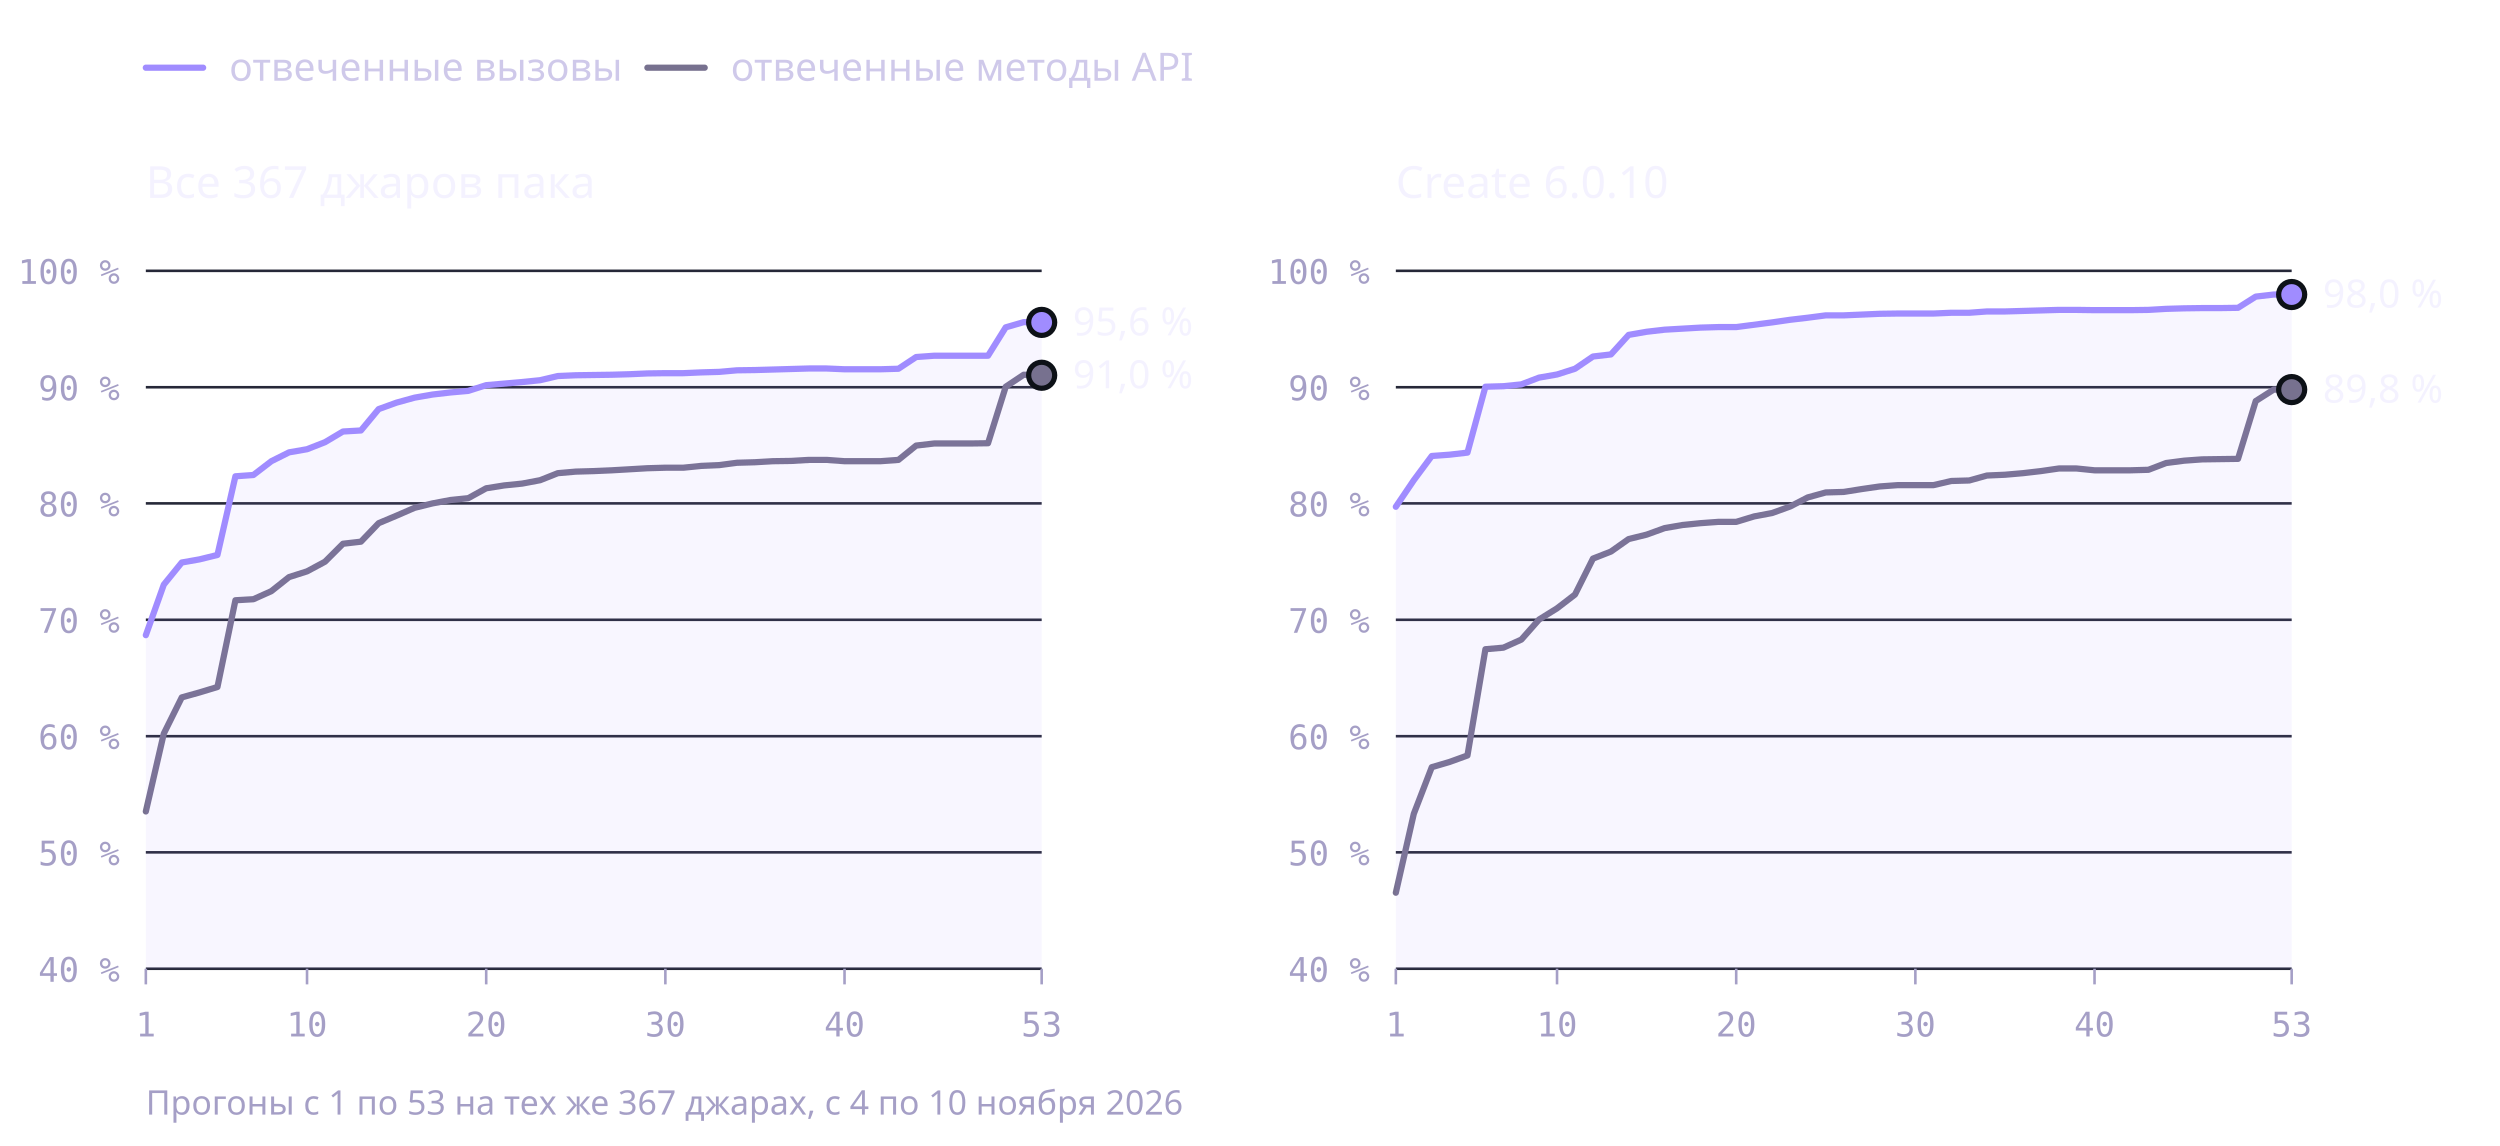
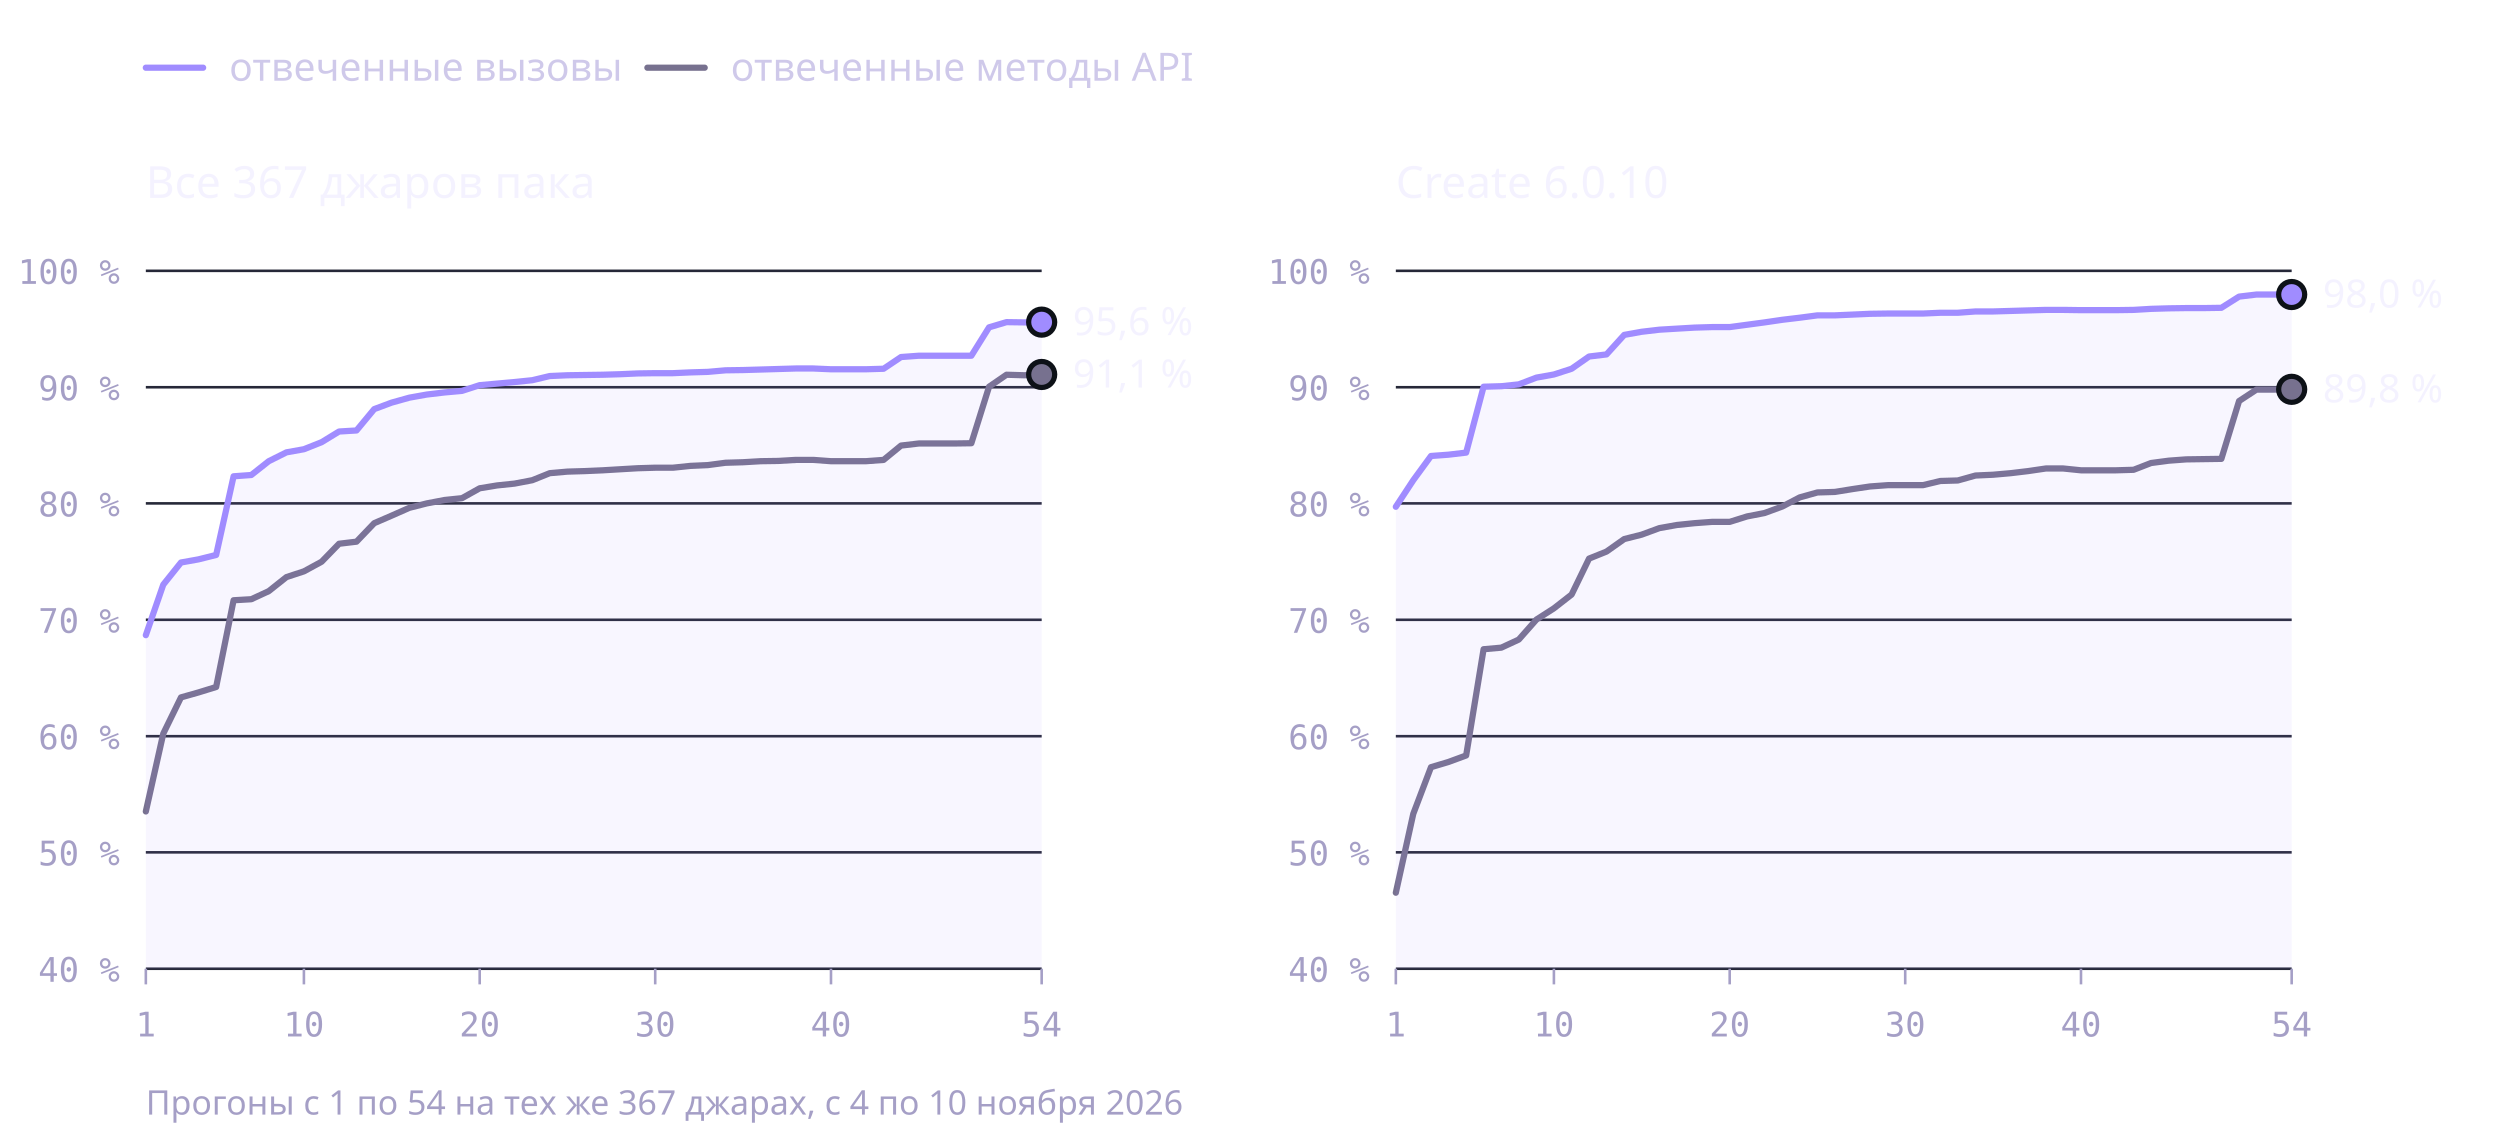
<svg xmlns="http://www.w3.org/2000/svg" viewBox="0 0 960 440" width="960" height="440" role="img" aria-labelledby="t d">
  <line x1="56" y1="26" x2="78" y2="26" stroke="#a08cff" stroke-width="2.4" stroke-linecap="round" />
  <text x="88.0" y="31.0" font-family="'HZ Geist', sans-serif" font-weight="400" font-size="15" fill="#cfc9ea">отвеченные вызовы</text>
  <line x1="248.6" y1="26" x2="270.6" y2="26" stroke="#77718f" stroke-width="2.4" stroke-linecap="round" />
  <text x="280.6" y="31.0" font-family="'HZ Geist', sans-serif" font-weight="400" font-size="15" fill="#cfc9ea">отвеченные методы API</text>
  <text x="56.0" y="76.0" font-family="'HZ Geist Medium', sans-serif" font-weight="500" font-size="17" fill="#f4f2ff">Все 367 джаров пака</text>
  <line x1="56" y1="372.0" x2="400" y2="372.0" stroke="#262838" stroke-width="1" />
  <text x="46.0" y="377.0" font-family="'HZ Geist Mono', ui-monospace, monospace" font-weight="400" font-size="13" fill="#a59fc6" text-anchor="end">40 %</text>
  <line x1="56" y1="327.3" x2="400" y2="327.3" stroke="#262838" stroke-width="1" />
  <text x="46.0" y="332.3" font-family="'HZ Geist Mono', ui-monospace, monospace" font-weight="400" font-size="13" fill="#a59fc6" text-anchor="end">50 %</text>
  <line x1="56" y1="282.7" x2="400" y2="282.7" stroke="#262838" stroke-width="1" />
  <text x="46.0" y="287.7" font-family="'HZ Geist Mono', ui-monospace, monospace" font-weight="400" font-size="13" fill="#a59fc6" text-anchor="end">60 %</text>
  <line x1="56" y1="238.0" x2="400" y2="238.0" stroke="#262838" stroke-width="1" />
  <text x="46.0" y="243.0" font-family="'HZ Geist Mono', ui-monospace, monospace" font-weight="400" font-size="13" fill="#a59fc6" text-anchor="end">70 %</text>
  <line x1="56" y1="193.3" x2="400" y2="193.3" stroke="#262838" stroke-width="1" />
  <text x="46.0" y="198.3" font-family="'HZ Geist Mono', ui-monospace, monospace" font-weight="400" font-size="13" fill="#a59fc6" text-anchor="end">80 %</text>
  <line x1="56" y1="148.7" x2="400" y2="148.7" stroke="#262838" stroke-width="1" />
  <text x="46.0" y="153.7" font-family="'HZ Geist Mono', ui-monospace, monospace" font-weight="400" font-size="13" fill="#a59fc6" text-anchor="end">90 %</text>
  <line x1="56" y1="104.0" x2="400" y2="104.0" stroke="#262838" stroke-width="1" />
  <text x="46.0" y="109.0" font-family="'HZ Geist Mono', ui-monospace, monospace" font-weight="400" font-size="13" fill="#a59fc6" text-anchor="end">100 %</text>
  <line x1="56.0" y1="372" x2="56.0" y2="378" stroke="#a59fc6" stroke-width="1" />
  <text x="56.0" y="398.0" font-family="'HZ Geist Mono', ui-monospace, monospace" font-weight="400" font-size="13" fill="#a59fc6" text-anchor="middle">1</text>
-   <line x1="117.9" y1="372" x2="117.9" y2="378" stroke="#a59fc6" stroke-width="1" />
-   <text x="117.9" y="398.0" font-family="'HZ Geist Mono', ui-monospace, monospace" font-weight="400" font-size="13" fill="#a59fc6" text-anchor="middle">10</text>
-   <line x1="186.7" y1="372" x2="186.7" y2="378" stroke="#a59fc6" stroke-width="1" />
-   <text x="186.7" y="398.0" font-family="'HZ Geist Mono', ui-monospace, monospace" font-weight="400" font-size="13" fill="#a59fc6" text-anchor="middle">20</text>
-   <line x1="255.5" y1="372" x2="255.5" y2="378" stroke="#a59fc6" stroke-width="1" />
-   <text x="255.5" y="398.0" font-family="'HZ Geist Mono', ui-monospace, monospace" font-weight="400" font-size="13" fill="#a59fc6" text-anchor="middle">30</text>
-   <line x1="324.3" y1="372" x2="324.3" y2="378" stroke="#a59fc6" stroke-width="1" />
-   <text x="324.3" y="398.0" font-family="'HZ Geist Mono', ui-monospace, monospace" font-weight="400" font-size="13" fill="#a59fc6" text-anchor="middle">40</text>
+   <line x1="116.7" y1="372" x2="116.7" y2="378" stroke="#a59fc6" stroke-width="1" />
+   <text x="116.7" y="398.0" font-family="'HZ Geist Mono', ui-monospace, monospace" font-weight="400" font-size="13" fill="#a59fc6" text-anchor="middle">10</text>
+   <line x1="184.2" y1="372" x2="184.2" y2="378" stroke="#a59fc6" stroke-width="1" />
+   <text x="184.2" y="398.0" font-family="'HZ Geist Mono', ui-monospace, monospace" font-weight="400" font-size="13" fill="#a59fc6" text-anchor="middle">20</text>
+   <line x1="251.6" y1="372" x2="251.6" y2="378" stroke="#a59fc6" stroke-width="1" />
+   <text x="251.6" y="398.0" font-family="'HZ Geist Mono', ui-monospace, monospace" font-weight="400" font-size="13" fill="#a59fc6" text-anchor="middle">30</text>
+   <line x1="319.1" y1="372" x2="319.1" y2="378" stroke="#a59fc6" stroke-width="1" />
+   <text x="319.1" y="398.0" font-family="'HZ Geist Mono', ui-monospace, monospace" font-weight="400" font-size="13" fill="#a59fc6" text-anchor="middle">40</text>
  <line x1="400.0" y1="372" x2="400.0" y2="378" stroke="#a59fc6" stroke-width="1" />
-   <text x="400.0" y="398.0" font-family="'HZ Geist Mono', ui-monospace, monospace" font-weight="400" font-size="13" fill="#a59fc6" text-anchor="middle">53</text>
-   <polyline points="56.0,311.6 62.9,281.7 69.8,267.8 76.6,265.9 83.5,263.8 90.4,230.5 97.3,230.1 104.2,227.0 111.0,221.6 117.9,219.4 124.8,215.7 131.7,208.8 138.6,208.0 145.4,200.9 152.3,198.0 159.2,195.0 166.1,193.3 173.0,192.0 179.8,191.3 186.7,187.5 193.6,186.4 200.5,185.7 207.4,184.4 214.2,181.7 221.1,181.1 228.0,180.9 234.9,180.6 241.8,180.2 248.6,179.8 255.5,179.6 262.4,179.6 269.3,178.9 276.2,178.6 283.0,177.7 289.9,177.5 296.8,177.1 303.7,177.0 310.6,176.6 317.4,176.6 324.3,177.1 331.2,177.1 338.1,177.1 345.0,176.6 351.8,171.1 358.7,170.3 365.6,170.3 372.5,170.3 379.4,170.2 386.2,148.5 393.1,143.9 400.0,144.1" fill="none" stroke="#77718f" stroke-width="2.4" stroke-linejoin="round" stroke-linecap="round" />
-   <path d="M56.0,372 L56.0,243.9 L62.9,224.5 L69.8,216.0 L76.6,214.8 L83.5,213.1 L90.4,182.9 L97.3,182.4 L104.2,177.1 L111.0,173.7 L117.9,172.5 L124.8,169.8 L131.7,165.7 L138.6,165.3 L145.4,157.1 L152.3,154.6 L159.2,152.7 L166.1,151.5 L173.0,150.7 L179.8,150.1 L186.7,147.9 L193.6,147.3 L200.5,146.7 L207.4,146.0 L214.2,144.4 L221.1,144.1 L228.0,144.0 L234.9,143.9 L241.8,143.7 L248.6,143.4 L255.5,143.3 L262.4,143.3 L269.3,143.0 L276.2,142.8 L283.0,142.2 L289.9,142.1 L296.8,141.9 L303.7,141.7 L310.6,141.5 L317.4,141.5 L324.3,141.8 L331.2,141.8 L338.1,141.8 L345.0,141.6 L351.8,137.1 L358.7,136.6 L365.6,136.6 L372.5,136.6 L379.4,136.6 L386.2,125.7 L393.1,123.7 L400.0,123.8 L400.0,372 Z" fill="#a08cff" opacity="0.08" />
-   <polyline points="56.0,243.9 62.9,224.5 69.8,216.0 76.6,214.8 83.5,213.1 90.4,182.9 97.3,182.4 104.2,177.1 111.0,173.7 117.9,172.5 124.8,169.8 131.7,165.7 138.6,165.3 145.4,157.1 152.3,154.6 159.2,152.7 166.1,151.5 173.0,150.7 179.8,150.1 186.7,147.9 193.6,147.3 200.5,146.7 207.4,146.0 214.2,144.4 221.1,144.1 228.0,144.0 234.9,143.9 241.8,143.7 248.6,143.4 255.5,143.3 262.4,143.3 269.3,143.0 276.2,142.8 283.0,142.2 289.9,142.1 296.8,141.9 303.7,141.7 310.6,141.5 317.4,141.5 324.3,141.8 331.2,141.8 338.1,141.8 345.0,141.6 351.8,137.1 358.7,136.6 365.6,136.6 372.5,136.6 379.4,136.6 386.2,125.7 393.1,123.7 400.0,123.8" fill="none" stroke="#a08cff" stroke-width="2.4" stroke-linejoin="round" stroke-linecap="round" />
-   <circle cx="400.0" cy="123.8" r="5" fill="#a08cff" stroke="#0d1117" stroke-width="2" />
-   <circle cx="400.0" cy="144.1" r="5" fill="#77718f" stroke="#0d1117" stroke-width="2" />
-   <text x="412.0" y="128.8" font-family="'HZ Geist Medium', sans-serif" font-weight="500" font-size="15" fill="#f4f2ff">95,6 %</text>
-   <text x="412.0" y="149.1" font-family="'HZ Geist Medium', sans-serif" font-weight="500" font-size="15" fill="#f4f2ff">91,0 %</text>
+   <text x="400.0" y="398.0" font-family="'HZ Geist Mono', ui-monospace, monospace" font-weight="400" font-size="13" fill="#a59fc6" text-anchor="middle">54</text>
+   <polyline points="56.0,311.6 62.7,281.7 69.5,267.8 76.2,265.9 83.0,263.8 89.7,230.5 96.5,230.1 103.2,227.0 110.0,221.6 116.7,219.4 123.5,215.7 130.2,208.8 136.9,208.0 143.7,200.9 150.4,198.0 157.2,195.0 163.9,193.3 170.7,192.0 177.4,191.3 184.2,187.5 190.9,186.4 197.6,185.7 204.4,184.4 211.1,181.7 217.9,181.1 224.6,180.9 231.4,180.6 238.1,180.2 244.9,179.8 251.6,179.6 258.4,179.6 265.1,178.9 271.8,178.6 278.6,177.7 285.3,177.5 292.1,177.1 298.8,177.0 305.6,176.6 312.3,176.6 319.1,177.1 325.8,177.1 332.5,177.1 339.3,176.6 346.0,171.1 352.8,170.3 359.5,170.3 366.3,170.3 373.0,170.2 379.8,148.5 386.5,143.9 393.3,144.1 400.0,143.8" fill="none" stroke="#77718f" stroke-width="2.4" stroke-linejoin="round" stroke-linecap="round" />
+   <path d="M56.0,372 L56.0,243.9 L62.7,224.5 L69.5,216.0 L76.2,214.8 L83.0,213.1 L89.7,182.9 L96.5,182.4 L103.2,177.1 L110.0,173.7 L116.7,172.5 L123.5,169.8 L130.2,165.7 L136.9,165.3 L143.7,157.1 L150.4,154.6 L157.2,152.7 L163.9,151.5 L170.7,150.7 L177.4,150.1 L184.2,147.9 L190.9,147.3 L197.6,146.7 L204.4,146.0 L211.1,144.4 L217.9,144.1 L224.6,144.0 L231.4,143.9 L238.1,143.7 L244.9,143.4 L251.6,143.3 L258.4,143.3 L265.1,143.0 L271.8,142.8 L278.6,142.2 L285.3,142.1 L292.1,141.9 L298.8,141.7 L305.6,141.5 L312.3,141.5 L319.1,141.8 L325.8,141.8 L332.5,141.8 L339.3,141.6 L346.0,137.1 L352.8,136.6 L359.5,136.6 L366.3,136.6 L373.0,136.6 L379.8,125.7 L386.5,123.7 L393.3,123.8 L400.0,123.7 L400.0,372 Z" fill="#a08cff" opacity="0.08" />
+   <polyline points="56.0,243.9 62.7,224.5 69.5,216.0 76.2,214.8 83.0,213.1 89.7,182.9 96.5,182.4 103.2,177.1 110.0,173.7 116.7,172.5 123.5,169.8 130.2,165.7 136.9,165.3 143.7,157.1 150.4,154.6 157.2,152.7 163.9,151.5 170.7,150.7 177.4,150.1 184.2,147.9 190.9,147.3 197.6,146.7 204.4,146.0 211.1,144.4 217.9,144.1 224.6,144.0 231.4,143.9 238.1,143.7 244.9,143.4 251.6,143.3 258.4,143.3 265.1,143.0 271.8,142.8 278.6,142.2 285.3,142.1 292.1,141.9 298.8,141.7 305.6,141.5 312.3,141.5 319.1,141.8 325.8,141.8 332.5,141.8 339.3,141.6 346.0,137.1 352.8,136.6 359.5,136.6 366.3,136.6 373.0,136.6 379.8,125.7 386.5,123.7 393.3,123.8 400.0,123.7" fill="none" stroke="#a08cff" stroke-width="2.4" stroke-linejoin="round" stroke-linecap="round" />
+   <circle cx="400.0" cy="123.7" r="5" fill="#a08cff" stroke="#0d1117" stroke-width="2" />
+   <circle cx="400.0" cy="143.8" r="5" fill="#77718f" stroke="#0d1117" stroke-width="2" />
+   <text x="412.0" y="128.7" font-family="'HZ Geist Medium', sans-serif" font-weight="500" font-size="15" fill="#f4f2ff">95,6 %</text>
+   <text x="412.0" y="148.8" font-family="'HZ Geist Medium', sans-serif" font-weight="500" font-size="15" fill="#f4f2ff">91,1 %</text>
  <text x="536.0" y="76.0" font-family="'HZ Geist Medium', sans-serif" font-weight="500" font-size="17" fill="#f4f2ff">Create 6.0.10</text>
  <line x1="536" y1="372.0" x2="880" y2="372.0" stroke="#262838" stroke-width="1" />
  <text x="526.0" y="377.0" font-family="'HZ Geist Mono', ui-monospace, monospace" font-weight="400" font-size="13" fill="#a59fc6" text-anchor="end">40 %</text>
  <line x1="536" y1="327.3" x2="880" y2="327.3" stroke="#262838" stroke-width="1" />
  <text x="526.0" y="332.3" font-family="'HZ Geist Mono', ui-monospace, monospace" font-weight="400" font-size="13" fill="#a59fc6" text-anchor="end">50 %</text>
  <line x1="536" y1="282.7" x2="880" y2="282.7" stroke="#262838" stroke-width="1" />
  <text x="526.0" y="287.7" font-family="'HZ Geist Mono', ui-monospace, monospace" font-weight="400" font-size="13" fill="#a59fc6" text-anchor="end">60 %</text>
  <line x1="536" y1="238.0" x2="880" y2="238.0" stroke="#262838" stroke-width="1" />
  <text x="526.0" y="243.0" font-family="'HZ Geist Mono', ui-monospace, monospace" font-weight="400" font-size="13" fill="#a59fc6" text-anchor="end">70 %</text>
  <line x1="536" y1="193.3" x2="880" y2="193.3" stroke="#262838" stroke-width="1" />
  <text x="526.0" y="198.3" font-family="'HZ Geist Mono', ui-monospace, monospace" font-weight="400" font-size="13" fill="#a59fc6" text-anchor="end">80 %</text>
  <line x1="536" y1="148.7" x2="880" y2="148.7" stroke="#262838" stroke-width="1" />
  <text x="526.0" y="153.7" font-family="'HZ Geist Mono', ui-monospace, monospace" font-weight="400" font-size="13" fill="#a59fc6" text-anchor="end">90 %</text>
  <line x1="536" y1="104.0" x2="880" y2="104.0" stroke="#262838" stroke-width="1" />
  <text x="526.0" y="109.0" font-family="'HZ Geist Mono', ui-monospace, monospace" font-weight="400" font-size="13" fill="#a59fc6" text-anchor="end">100 %</text>
  <line x1="536.0" y1="372" x2="536.0" y2="378" stroke="#a59fc6" stroke-width="1" />
  <text x="536.0" y="398.0" font-family="'HZ Geist Mono', ui-monospace, monospace" font-weight="400" font-size="13" fill="#a59fc6" text-anchor="middle">1</text>
-   <line x1="597.9" y1="372" x2="597.9" y2="378" stroke="#a59fc6" stroke-width="1" />
-   <text x="597.9" y="398.0" font-family="'HZ Geist Mono', ui-monospace, monospace" font-weight="400" font-size="13" fill="#a59fc6" text-anchor="middle">10</text>
-   <line x1="666.7" y1="372" x2="666.7" y2="378" stroke="#a59fc6" stroke-width="1" />
-   <text x="666.7" y="398.0" font-family="'HZ Geist Mono', ui-monospace, monospace" font-weight="400" font-size="13" fill="#a59fc6" text-anchor="middle">20</text>
-   <line x1="735.5" y1="372" x2="735.5" y2="378" stroke="#a59fc6" stroke-width="1" />
-   <text x="735.5" y="398.0" font-family="'HZ Geist Mono', ui-monospace, monospace" font-weight="400" font-size="13" fill="#a59fc6" text-anchor="middle">30</text>
-   <line x1="804.3" y1="372" x2="804.3" y2="378" stroke="#a59fc6" stroke-width="1" />
-   <text x="804.3" y="398.0" font-family="'HZ Geist Mono', ui-monospace, monospace" font-weight="400" font-size="13" fill="#a59fc6" text-anchor="middle">40</text>
+   <line x1="596.7" y1="372" x2="596.7" y2="378" stroke="#a59fc6" stroke-width="1" />
+   <text x="596.7" y="398.0" font-family="'HZ Geist Mono', ui-monospace, monospace" font-weight="400" font-size="13" fill="#a59fc6" text-anchor="middle">10</text>
+   <line x1="664.2" y1="372" x2="664.2" y2="378" stroke="#a59fc6" stroke-width="1" />
+   <text x="664.2" y="398.0" font-family="'HZ Geist Mono', ui-monospace, monospace" font-weight="400" font-size="13" fill="#a59fc6" text-anchor="middle">20</text>
+   <line x1="731.6" y1="372" x2="731.6" y2="378" stroke="#a59fc6" stroke-width="1" />
+   <text x="731.6" y="398.0" font-family="'HZ Geist Mono', ui-monospace, monospace" font-weight="400" font-size="13" fill="#a59fc6" text-anchor="middle">30</text>
+   <line x1="799.1" y1="372" x2="799.1" y2="378" stroke="#a59fc6" stroke-width="1" />
+   <text x="799.1" y="398.0" font-family="'HZ Geist Mono', ui-monospace, monospace" font-weight="400" font-size="13" fill="#a59fc6" text-anchor="middle">40</text>
  <line x1="880.0" y1="372" x2="880.0" y2="378" stroke="#a59fc6" stroke-width="1" />
-   <text x="880.0" y="398.0" font-family="'HZ Geist Mono', ui-monospace, monospace" font-weight="400" font-size="13" fill="#a59fc6" text-anchor="middle">53</text>
-   <polyline points="536.0,342.8 542.9,312.5 549.8,294.6 556.6,292.6 563.5,290.1 570.4,249.3 577.3,248.7 584.2,245.6 591.0,237.9 597.9,233.6 604.8,228.3 611.7,214.5 618.6,211.8 625.4,207.0 632.3,205.3 639.2,202.8 646.1,201.6 653.0,200.9 659.8,200.4 666.7,200.4 673.6,198.3 680.5,197.0 687.4,194.5 694.2,191.0 701.1,189.1 708.0,188.9 714.9,187.8 721.8,186.8 728.6,186.3 735.5,186.3 742.4,186.3 749.3,184.7 756.2,184.5 763.0,182.6 769.9,182.3 776.8,181.7 783.7,180.9 790.6,179.9 797.4,179.9 804.3,180.6 811.2,180.6 818.1,180.6 825.0,180.4 831.8,177.8 838.7,176.9 845.6,176.4 852.5,176.3 859.4,176.2 866.2,154.0 873.1,149.6 880.0,149.6" fill="none" stroke="#77718f" stroke-width="2.4" stroke-linejoin="round" stroke-linecap="round" />
-   <path d="M536.0,372 L536.0,194.6 L542.9,184.4 L549.8,175.1 L556.6,174.6 L563.5,173.8 L570.4,148.5 L577.3,148.3 L584.2,147.6 L591.0,145.0 L597.9,143.8 L604.8,141.6 L611.7,136.9 L618.6,136.1 L625.4,128.6 L632.3,127.4 L639.2,126.6 L646.1,126.2 L653.0,125.8 L659.8,125.6 L666.7,125.6 L673.6,124.7 L680.5,123.8 L687.4,122.8 L694.2,122.0 L701.1,121.1 L708.0,121.1 L714.9,120.8 L721.8,120.5 L728.6,120.4 L735.5,120.4 L742.4,120.4 L749.3,120.1 L756.2,120.1 L763.0,119.6 L769.9,119.6 L776.8,119.4 L783.7,119.2 L790.6,119.0 L797.4,119.0 L804.3,119.1 L811.2,119.1 L818.1,119.1 L825.0,119.0 L831.8,118.6 L838.7,118.4 L845.6,118.3 L852.5,118.3 L859.4,118.2 L866.2,113.9 L873.1,113.1 L880.0,113.1 L880.0,372 Z" fill="#a08cff" opacity="0.08" />
-   <polyline points="536.0,194.6 542.9,184.4 549.8,175.1 556.6,174.6 563.5,173.8 570.4,148.5 577.3,148.3 584.2,147.6 591.0,145.0 597.9,143.8 604.8,141.6 611.7,136.9 618.6,136.1 625.4,128.6 632.3,127.4 639.2,126.6 646.1,126.2 653.0,125.8 659.8,125.6 666.7,125.6 673.6,124.7 680.5,123.8 687.4,122.8 694.2,122.0 701.1,121.1 708.0,121.1 714.9,120.8 721.8,120.5 728.6,120.4 735.5,120.4 742.4,120.4 749.3,120.1 756.2,120.1 763.0,119.6 769.9,119.6 776.8,119.4 783.7,119.2 790.6,119.0 797.4,119.0 804.3,119.1 811.2,119.1 818.1,119.1 825.0,119.0 831.8,118.6 838.7,118.4 845.6,118.3 852.5,118.3 859.4,118.2 866.2,113.9 873.1,113.1 880.0,113.1" fill="none" stroke="#a08cff" stroke-width="2.4" stroke-linejoin="round" stroke-linecap="round" />
+   <text x="880.0" y="398.0" font-family="'HZ Geist Mono', ui-monospace, monospace" font-weight="400" font-size="13" fill="#a59fc6" text-anchor="middle">54</text>
+   <polyline points="536.0,342.8 542.7,312.5 549.5,294.6 556.2,292.6 563.0,290.1 569.7,249.3 576.5,248.7 583.2,245.6 590.0,237.9 596.7,233.6 603.5,228.3 610.2,214.5 616.9,211.8 623.7,207.0 630.4,205.3 637.2,202.8 643.9,201.6 650.7,200.9 657.4,200.4 664.2,200.4 670.9,198.3 677.6,197.0 684.4,194.5 691.1,191.0 697.9,189.1 704.6,188.9 711.4,187.8 718.1,186.8 724.9,186.3 731.6,186.3 738.4,186.3 745.1,184.7 751.8,184.5 758.6,182.6 765.3,182.3 772.1,181.7 778.8,180.9 785.6,179.9 792.3,179.9 799.1,180.6 805.8,180.6 812.5,180.6 819.3,180.4 826.0,177.8 832.8,176.9 839.5,176.4 846.3,176.3 853.0,176.2 859.8,154.0 866.5,149.6 873.3,149.6 880.0,149.5" fill="none" stroke="#77718f" stroke-width="2.4" stroke-linejoin="round" stroke-linecap="round" />
+   <path d="M536.0,372 L536.0,194.6 L542.7,184.4 L549.5,175.1 L556.2,174.6 L563.0,173.8 L569.7,148.5 L576.5,148.3 L583.2,147.6 L590.0,145.0 L596.7,143.8 L603.5,141.6 L610.2,136.9 L616.9,136.1 L623.7,128.6 L630.4,127.4 L637.2,126.6 L643.9,126.2 L650.7,125.8 L657.4,125.6 L664.2,125.6 L670.9,124.7 L677.6,123.8 L684.4,122.8 L691.1,122.0 L697.9,121.1 L704.6,121.1 L711.4,120.8 L718.1,120.5 L724.9,120.4 L731.6,120.4 L738.4,120.4 L745.1,120.1 L751.8,120.1 L758.6,119.6 L765.3,119.6 L772.1,119.4 L778.8,119.2 L785.6,119.0 L792.3,119.0 L799.1,119.1 L805.8,119.1 L812.5,119.1 L819.3,119.0 L826.0,118.6 L832.8,118.4 L839.5,118.3 L846.3,118.3 L853.0,118.2 L859.8,113.9 L866.5,113.1 L873.3,113.1 L880.0,113.1 L880.0,372 Z" fill="#a08cff" opacity="0.08" />
+   <polyline points="536.0,194.6 542.7,184.4 549.5,175.1 556.2,174.6 563.0,173.8 569.7,148.5 576.5,148.3 583.2,147.6 590.0,145.0 596.7,143.8 603.5,141.6 610.2,136.9 616.9,136.1 623.7,128.6 630.4,127.4 637.2,126.6 643.9,126.2 650.7,125.8 657.4,125.6 664.2,125.6 670.9,124.7 677.6,123.8 684.4,122.8 691.1,122.0 697.9,121.1 704.6,121.1 711.4,120.8 718.1,120.5 724.9,120.4 731.6,120.4 738.4,120.4 745.1,120.1 751.8,120.1 758.6,119.6 765.3,119.6 772.1,119.4 778.8,119.2 785.6,119.0 792.3,119.0 799.1,119.1 805.8,119.1 812.5,119.1 819.3,119.0 826.0,118.6 832.8,118.4 839.5,118.3 846.3,118.3 853.0,118.2 859.8,113.9 866.5,113.1 873.3,113.1 880.0,113.1" fill="none" stroke="#a08cff" stroke-width="2.4" stroke-linejoin="round" stroke-linecap="round" />
  <circle cx="880.0" cy="113.1" r="5" fill="#a08cff" stroke="#0d1117" stroke-width="2" />
-   <circle cx="880.0" cy="149.6" r="5" fill="#77718f" stroke="#0d1117" stroke-width="2" />
+   <circle cx="880.0" cy="149.5" r="5" fill="#77718f" stroke="#0d1117" stroke-width="2" />
  <text x="892.0" y="118.1" font-family="'HZ Geist Medium', sans-serif" font-weight="500" font-size="15" fill="#f4f2ff">98,0 %</text>
-   <text x="892.0" y="154.6" font-family="'HZ Geist Medium', sans-serif" font-weight="500" font-size="15" fill="#f4f2ff">89,8 %</text>
-   <text x="56.0" y="428.0" font-family="'HZ Geist', sans-serif" font-weight="400" font-size="13" fill="#a59fc6">Прогоны с 1 по 53 на тех же 367 джарах, с 4 по 10 ноября 2026</text>
+   <text x="892.0" y="154.5" font-family="'HZ Geist Medium', sans-serif" font-weight="500" font-size="15" fill="#f4f2ff">89,8 %</text>
+   <text x="56.0" y="428.0" font-family="'HZ Geist', sans-serif" font-weight="400" font-size="13" fill="#a59fc6">Прогоны с 1 по 54 на тех же 367 джарах, с 4 по 10 ноября 2026</text>
</svg>
